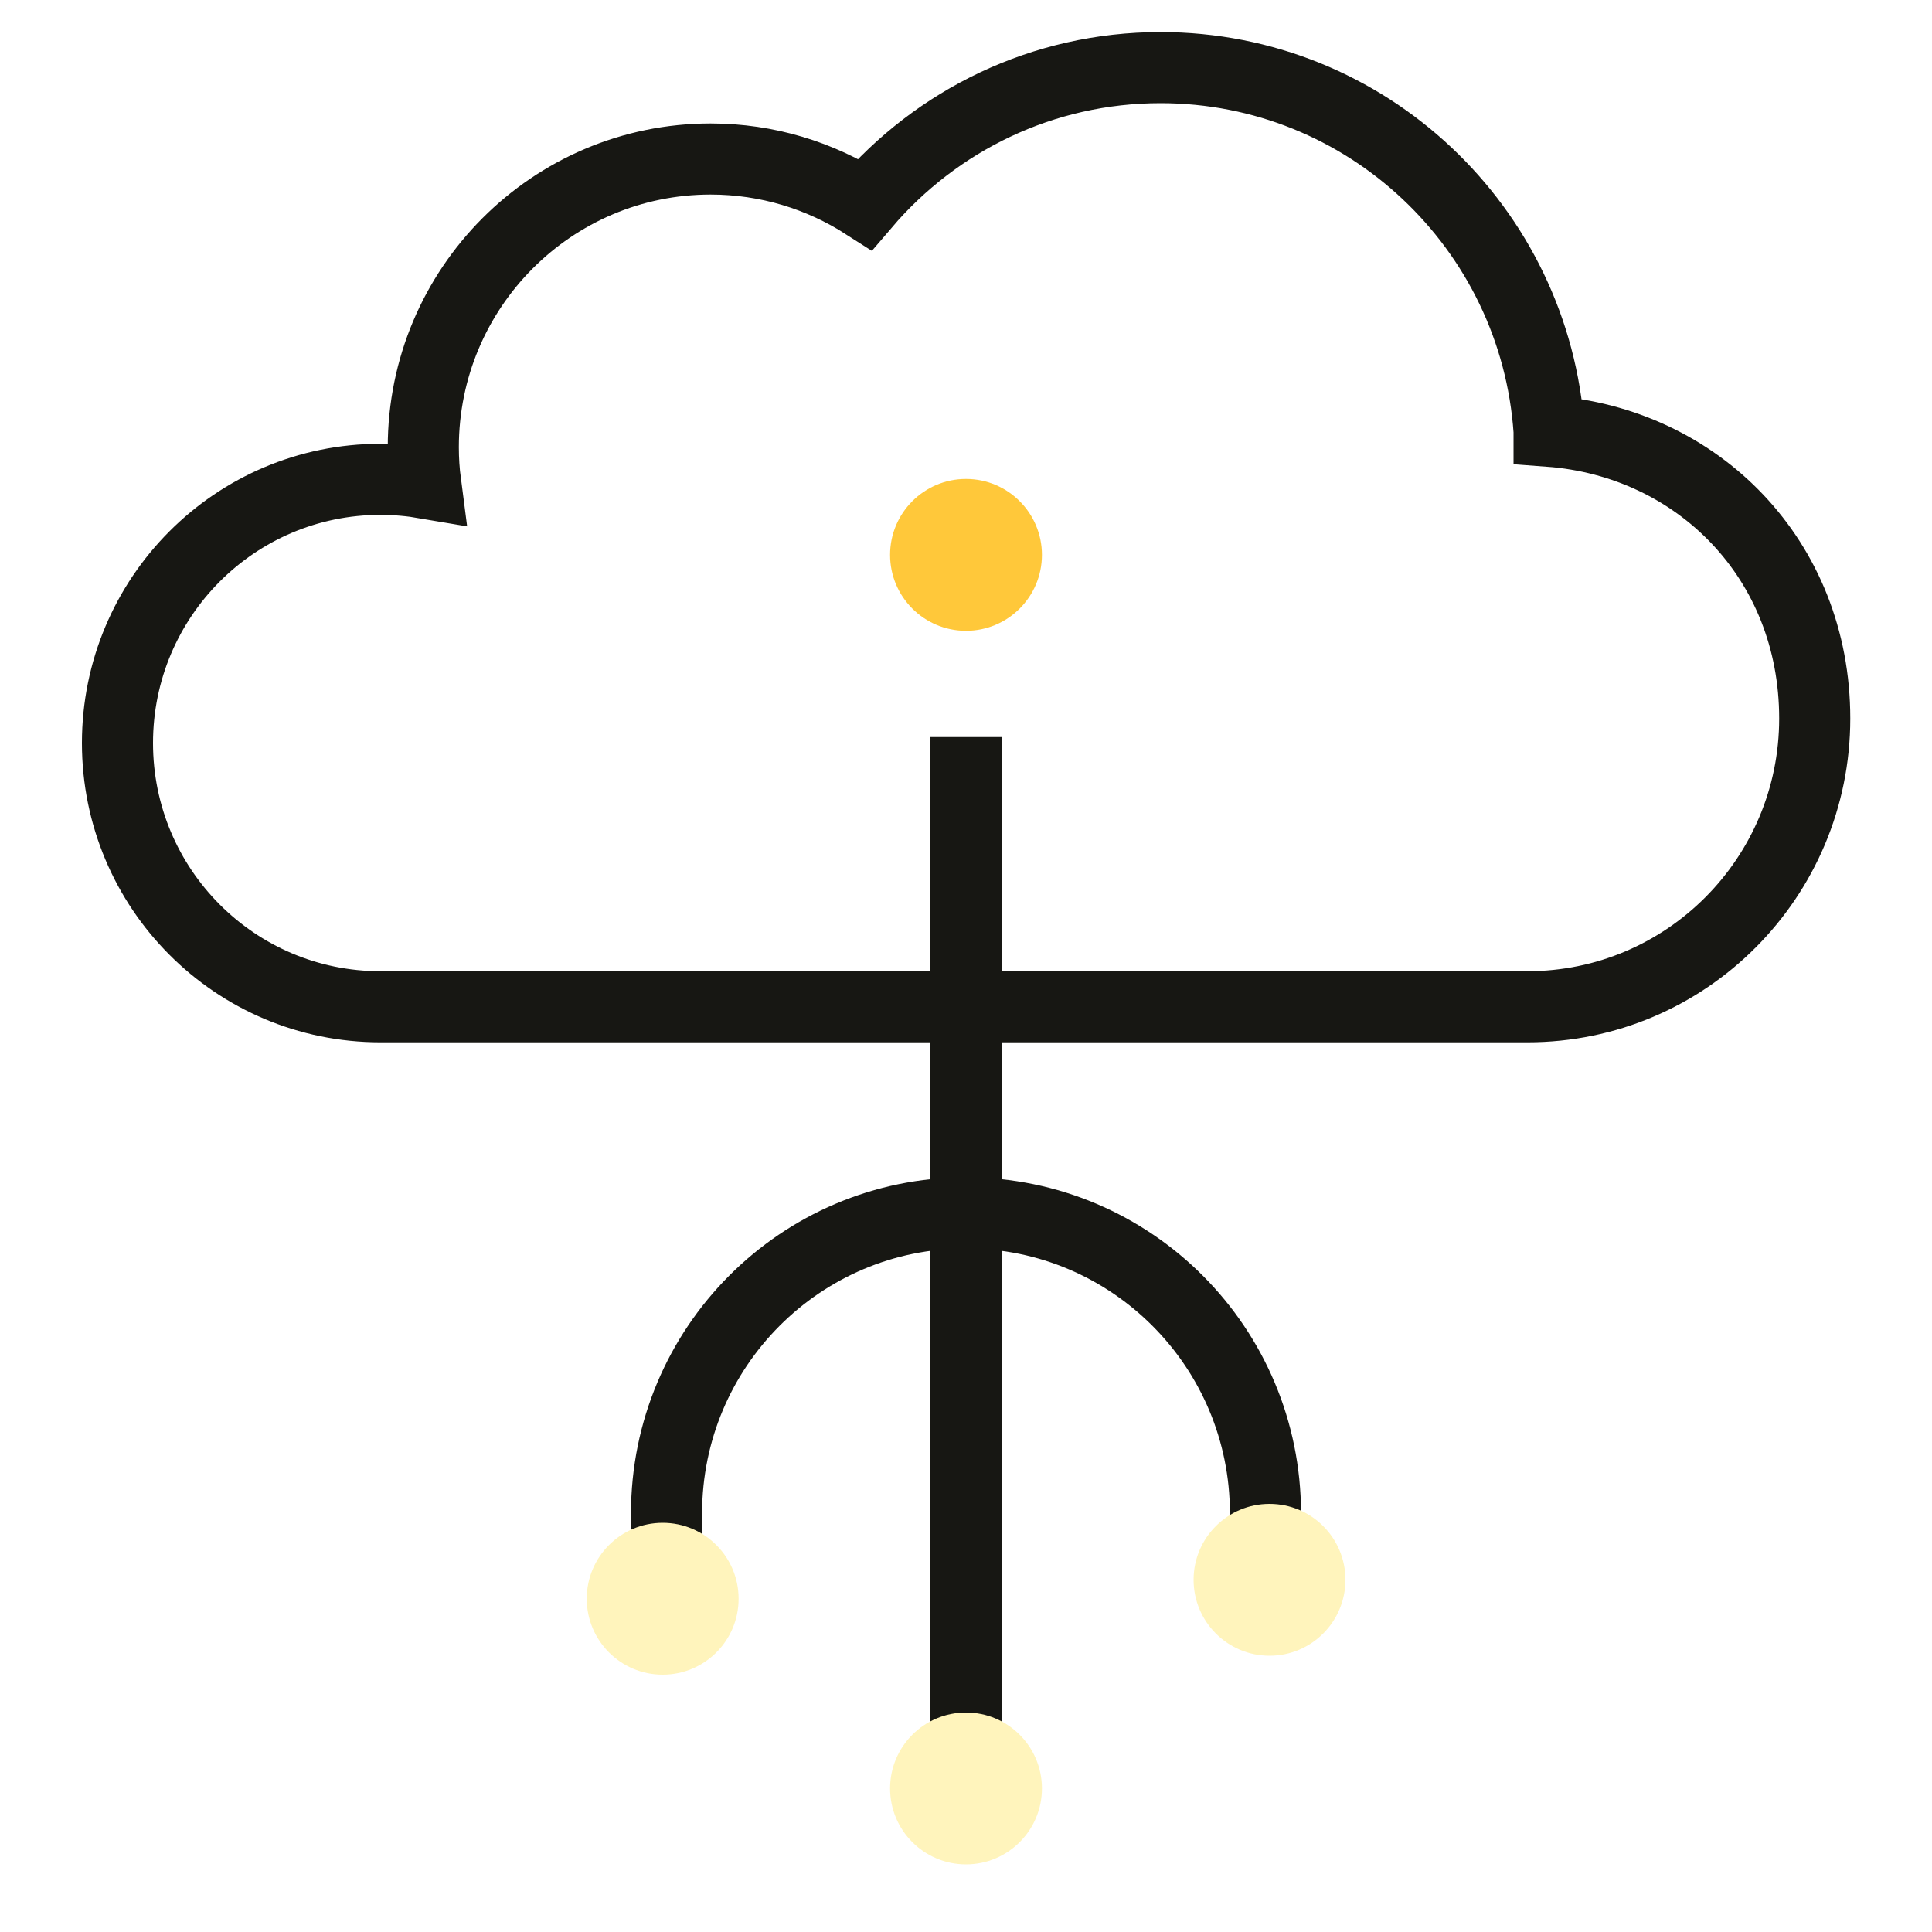
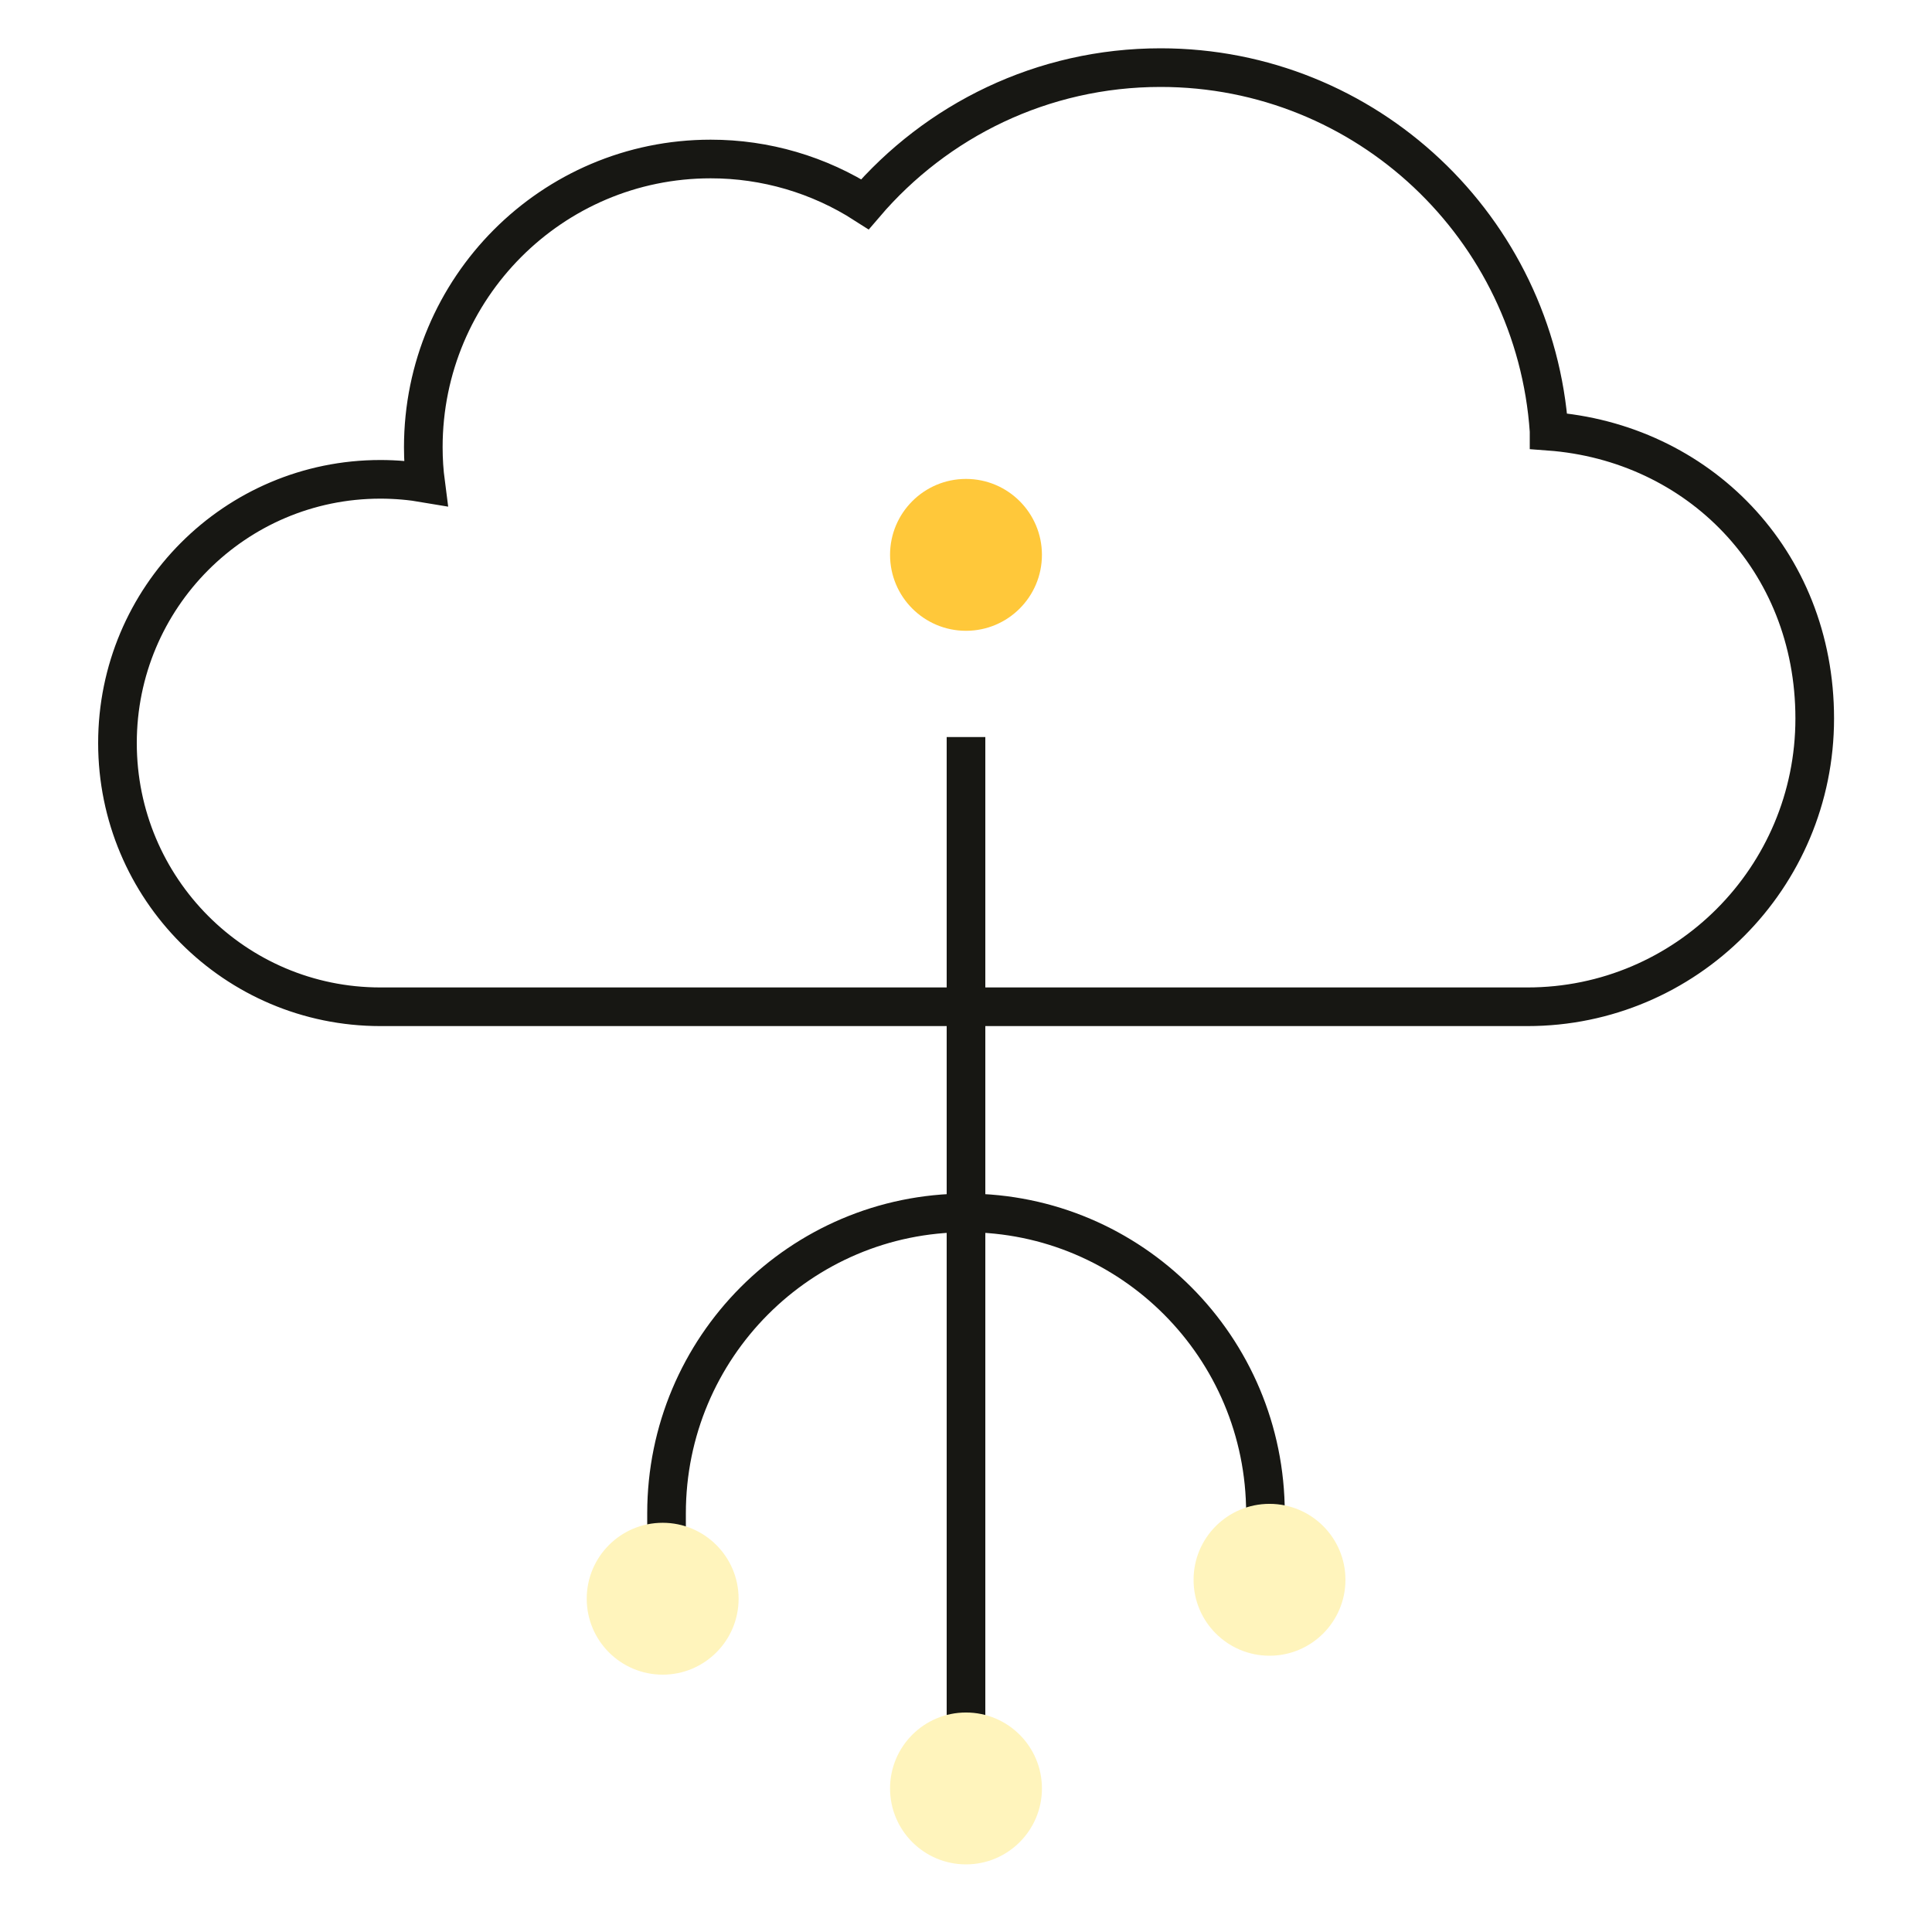
- <svg xmlns="http://www.w3.org/2000/svg" id="Layer_1" data-name="Layer 1" viewBox="0 0 100 100">
-   <path d="M80.18,22.31c-.72-10.51-9.44-18.81-20.11-18.81-6.12,0-11.6,2.74-15.3,7.07-2.31-1.48-5.05-2.34-7.99-2.34-8.21,0-14.87,6.68-14.87,14.92,0,.63.04,1.25.12,1.86-.76-.13-1.54-.2-2.34-.2-7.52,0-13.61,6.11-13.61,13.65s6.09,13.65,13.61,13.65h59.37c8.21,0,14.87-6.68,14.87-14.92s-6.06-14.3-13.75-14.87h0Z" fill="none" stroke="#171713" stroke-miterlimit="10" stroke-width="3.68" />
-   <path d="M34.5,83.73v-5.4c0-8.59,6.94-15.55,15.5-15.55s15.5,6.96,15.5,15.55v5.4" fill="none" stroke="#171713" stroke-miterlimit="10" stroke-width="3.68" />
-   <path d="M50,38.15v55.3" fill="none" stroke="#171713" stroke-miterlimit="10" stroke-width="3.68" />
-   <path d="M34.3,86.68c2.17,0,3.93-1.76,3.93-3.93s-1.76-3.93-3.93-3.93-3.93,1.76-3.93,3.93,1.76,3.93,3.93,3.93Z" fill="#fff4bc" />
-   <path d="M65.71,85.7c2.17,0,3.93-1.76,3.93-3.93s-1.76-3.93-3.93-3.93-3.93,1.76-3.93,3.93,1.76,3.93,3.93,3.93Z" fill="#fff4bc" />
-   <path d="M50,96.5c2.17,0,3.93-1.76,3.93-3.93s-1.76-3.93-3.93-3.93-3.93,1.76-3.93,3.93,1.76,3.93,3.93,3.93Z" fill="#fff4bc" />
-   <path d="M50,32.65c2.17,0,3.93-1.76,3.93-3.93s-1.76-3.93-3.93-3.93-3.93,1.76-3.93,3.93,1.76,3.93,3.93,3.93Z" fill="#ffc83a" />
+ <svg xmlns="http://www.w3.org/2000/svg" data-tags="icons, cloud, filestore, 1" id="Layer_1" version="1.1" viewBox="0 0 100 100">
+   <defs>
+     <style>.st0{fill:none;stroke:#171713;stroke-miterlimit:10;stroke-width:2px}.st1{fill:#fff4bc}.st2{fill:#ffc83a}</style>
+   </defs>
+   <path class="st0" d="M80.18,22.31c-.72-10.51-9.44-18.81-20.11-18.81-6.12,0-11.6,2.74-15.3,7.07-2.384-1.531-5.157-2.343-7.99-2.34-8.21,0-14.87,6.68-14.87,14.92-0.0.63.04,1.25.12,1.86-.76-.13-1.54-.2-2.34-.2-7.52,0-13.61,6.11-13.61,13.65s6.09,13.65,13.61,13.65h59.37c8.21,0,14.87-6.68,14.87-14.92s-6.06-14.3-13.75-14.87v-.01ZM34.5,83.73v-5.4c0-8.59,6.94-15.55,15.5-15.55s15.5,6.96,15.5,15.55v5.4M50,38.15v55.3" />
+   <path class="st1" d="M34.3,86.68c2.171-0,3.93-1.76,3.93-3.931-0-2.171-1.76-3.93-3.931-3.93v0c-2.171 0-3.93,1.76-3.93,3.931 0,2.171,1.76,3.93,3.931,3.93M65.71,85.7c2.171-0,3.93-1.76,3.93-3.931s-1.76-3.93-3.931-3.93c-2.171 0-3.93,1.76-3.93,3.931 0,2.171,1.76,3.93,3.931,3.93v0M50,96.5c2.171-0,3.93-1.76,3.93-3.931-0-2.171-1.76-3.93-3.931-3.93h0c-2.171 0-3.93,1.76-3.93,3.931 0,2.171,1.76,3.93,3.931,3.93" />
+   <path class="st2" d="M50,32.65c2.171-0,3.93-1.76,3.93-3.931-0-2.171-1.76-3.93-3.931-3.93-2.171 0-3.93,1.76-3.93,3.931 0,2.171,1.76,3.93,3.931,3.93h0" />
</svg>
